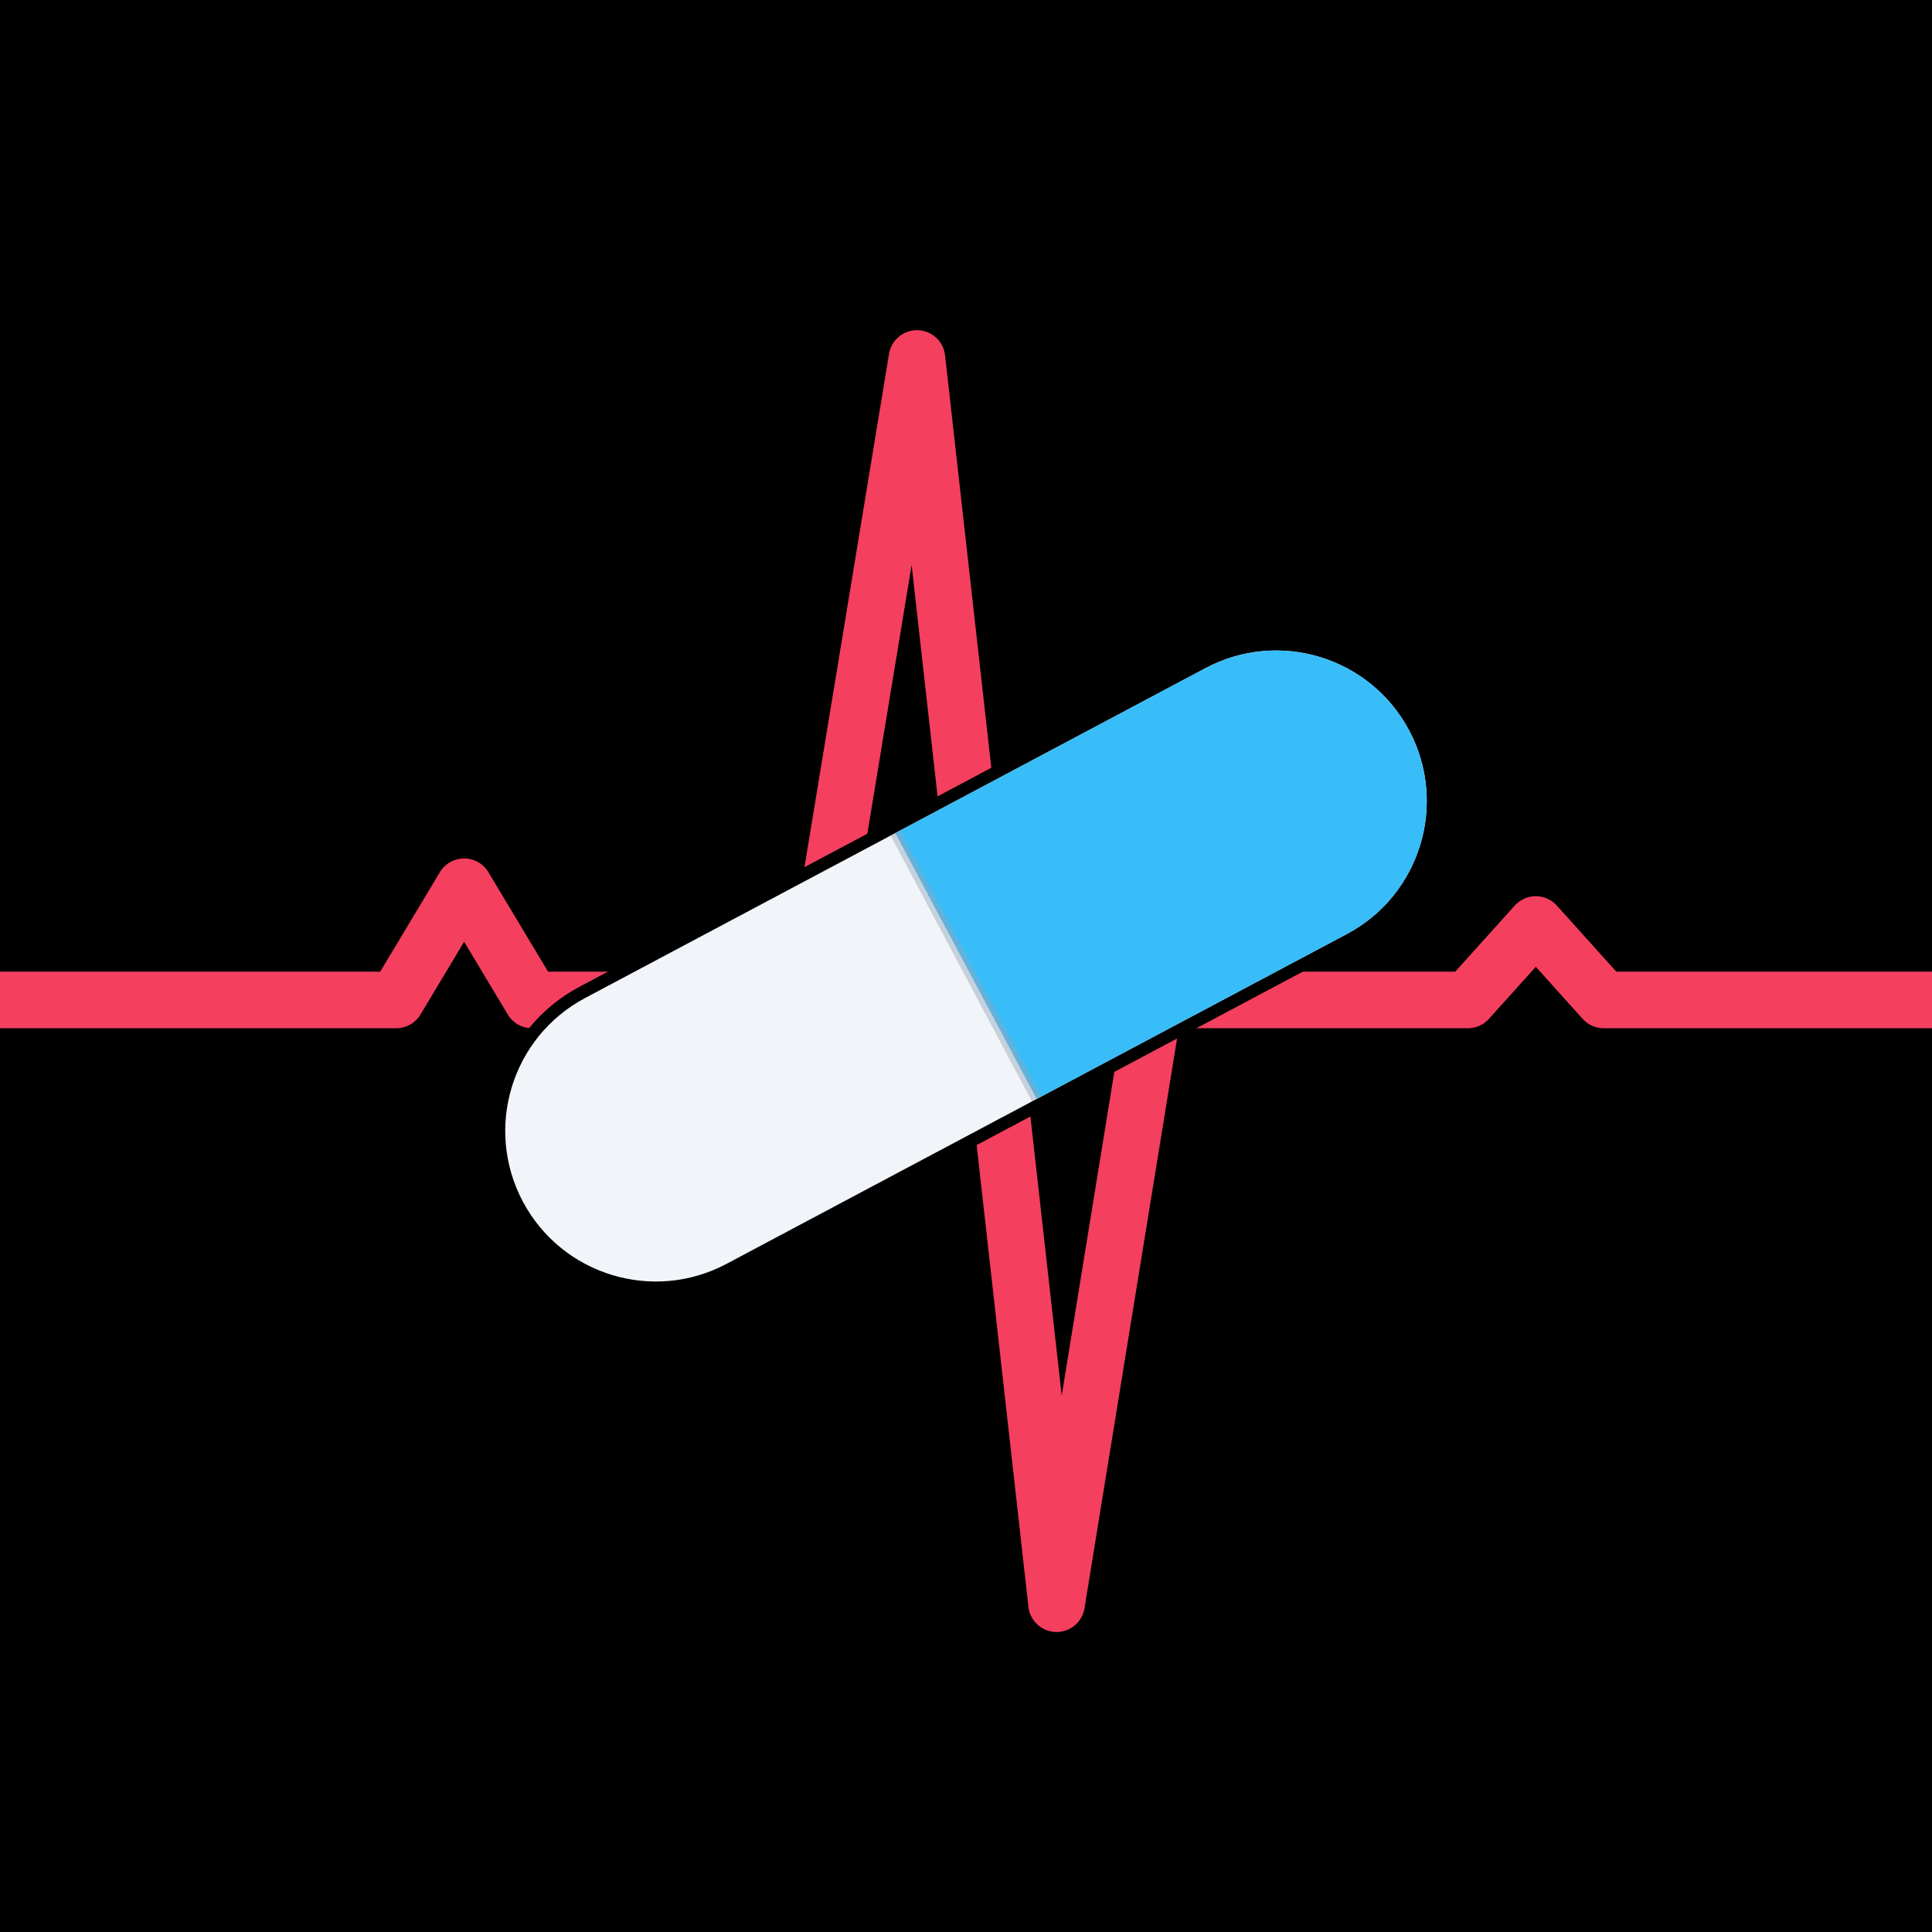
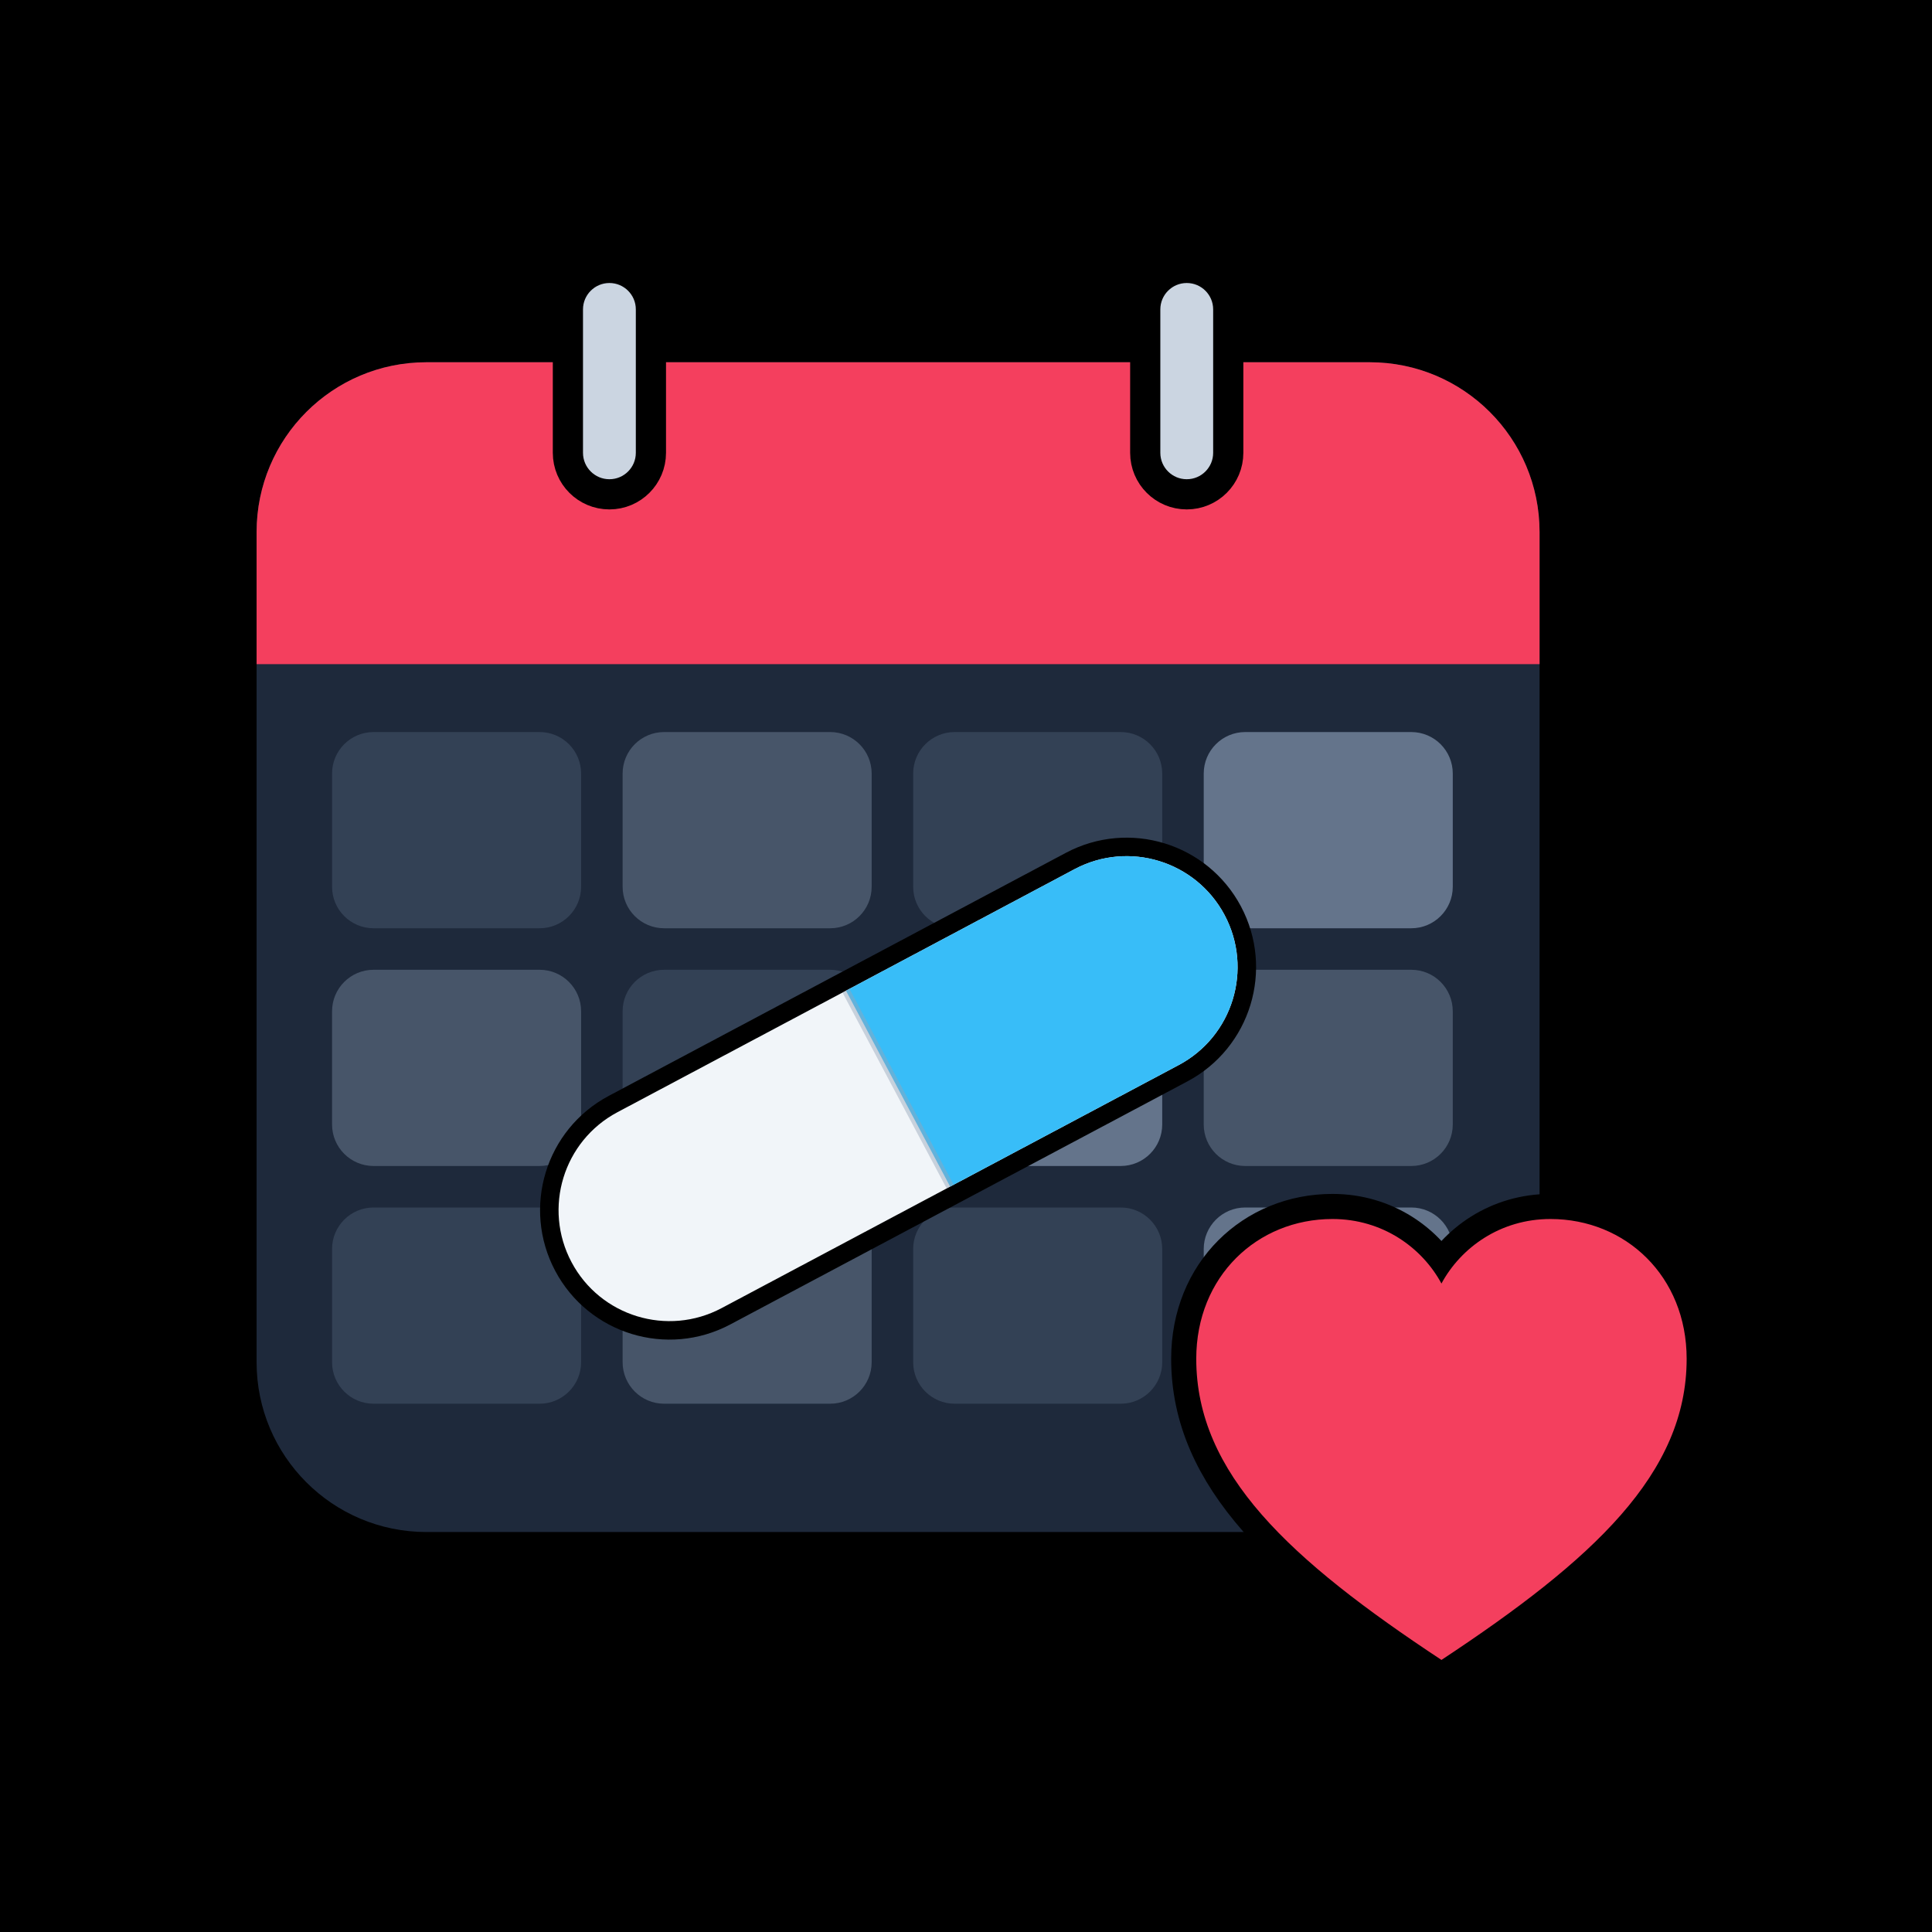
<svg xmlns="http://www.w3.org/2000/svg" width="1024" height="1024" viewBox="0 0 1024 1024">
  <rect width="1024" height="1024" fill="#000000" />
-   <path d="M0,530 H170 L210,530 L246,470 L282,530 H430 L486,190 L560,850 L612,530 H742 L778,530 L814,490 L850,530 H1024" fill="none" stroke="#F43F5E" stroke-width="30" stroke-linecap="round" stroke-linejoin="round" />
-   <g transform="translate(512,512) rotate(-28) scale(1.9)">
-     <rect x="-140" y="-42" width="280" height="84" rx="42" fill="#000" stroke="#000" stroke-width="7" />
-     <rect x="-140" y="-42" width="280" height="84" rx="42" fill="#F1F5F9" />
-     <path d="M0,-42 H98 A42,42 0 0 1 98,42 H0 Z" fill="#38BDF8" />
-     <rect x="-1.5" y="-42" width="3" height="84" fill="#94A3B8" opacity="0.45" />
+   <g transform="translate(512,512) scale(1) translate(-548,-540)">
+     <rect x="172" y="220" width="680" height="620" rx="90" fill="#1E293B" />
+     <path d="M172,310 A90,90 0 0 1 262,220 H762 A90,90 0 0 1 852,310 V380 H172 Z" fill="#F43F5E" />
+     <rect x="212" y="416" width="132" height="104" rx="22" fill="#334155" />
+     <rect x="366" y="416" width="132" height="104" rx="22" fill="#475569" />
+     <rect x="520" y="416" width="132" height="104" rx="22" fill="#334155" />
+     <rect x="674" y="416" width="132" height="104" rx="22" fill="#64748B" />
+     <rect x="212" y="542" width="132" height="104" rx="22" fill="#475569" />
+     <rect x="366" y="542" width="132" height="104" rx="22" fill="#334155" />
+     <rect x="520" y="542" width="132" height="104" rx="22" fill="#64748B" />
+     <rect x="674" y="542" width="132" height="104" rx="22" fill="#475569" />
+     <rect x="212" y="668" width="132" height="104" rx="22" fill="#334155" />
+     <rect x="366" y="668" width="132" height="104" rx="22" fill="#475569" />
+     <rect x="520" y="668" width="132" height="104" rx="22" fill="#334155" />
+     <rect x="674" y="668" width="132" height="104" rx="22" fill="#64748B" />
+     <rect x="337" y="170" width="44" height="120" rx="22" fill="#CBD5E1" stroke="#000" stroke-width="16" />
+     <rect x="643" y="170" width="44" height="120" rx="22" fill="#CBD5E1" stroke="#000" stroke-width="16" />
+     <g transform="translate(512,605) rotate(-28) scale(1.4)">
+       <rect x="-140" y="-42" width="280" height="84" rx="42" fill="#000" stroke="#000" stroke-width="14" />
+       <rect x="-140" y="-42" width="280" height="84" rx="42" fill="#F1F5F9" />
+       <path d="M0,-42 H98 A42,42 0 0 1 98,42 H0 Z" fill="#38BDF8" />
+       <rect x="-1.5" y="-42" width="3" height="84" fill="#94A3B8" opacity="0.45" />
+     </g>
+     <g transform="translate(800,790) scale(0.38) translate(-512,-520)">
+       <path d="M512,830 C300,690 170,570 170,410 C170,295 255,215 360,215 C430,215 485,255 512,305 C539,255 594,215 664,215 C769,215 854,295 854,410 C854,570 724,690 512,830 Z" fill="#F43F5E" stroke="#000" stroke-width="70" />
+       <path d="M512,830 C300,690 170,570 170,410 C170,295 255,215 360,215 C430,215 485,255 512,305 C539,255 594,215 664,215 C769,215 854,295 854,410 C854,570 724,690 512,830 Z" fill="#F43F5E" />
+     </g>
  </g>
</svg>
